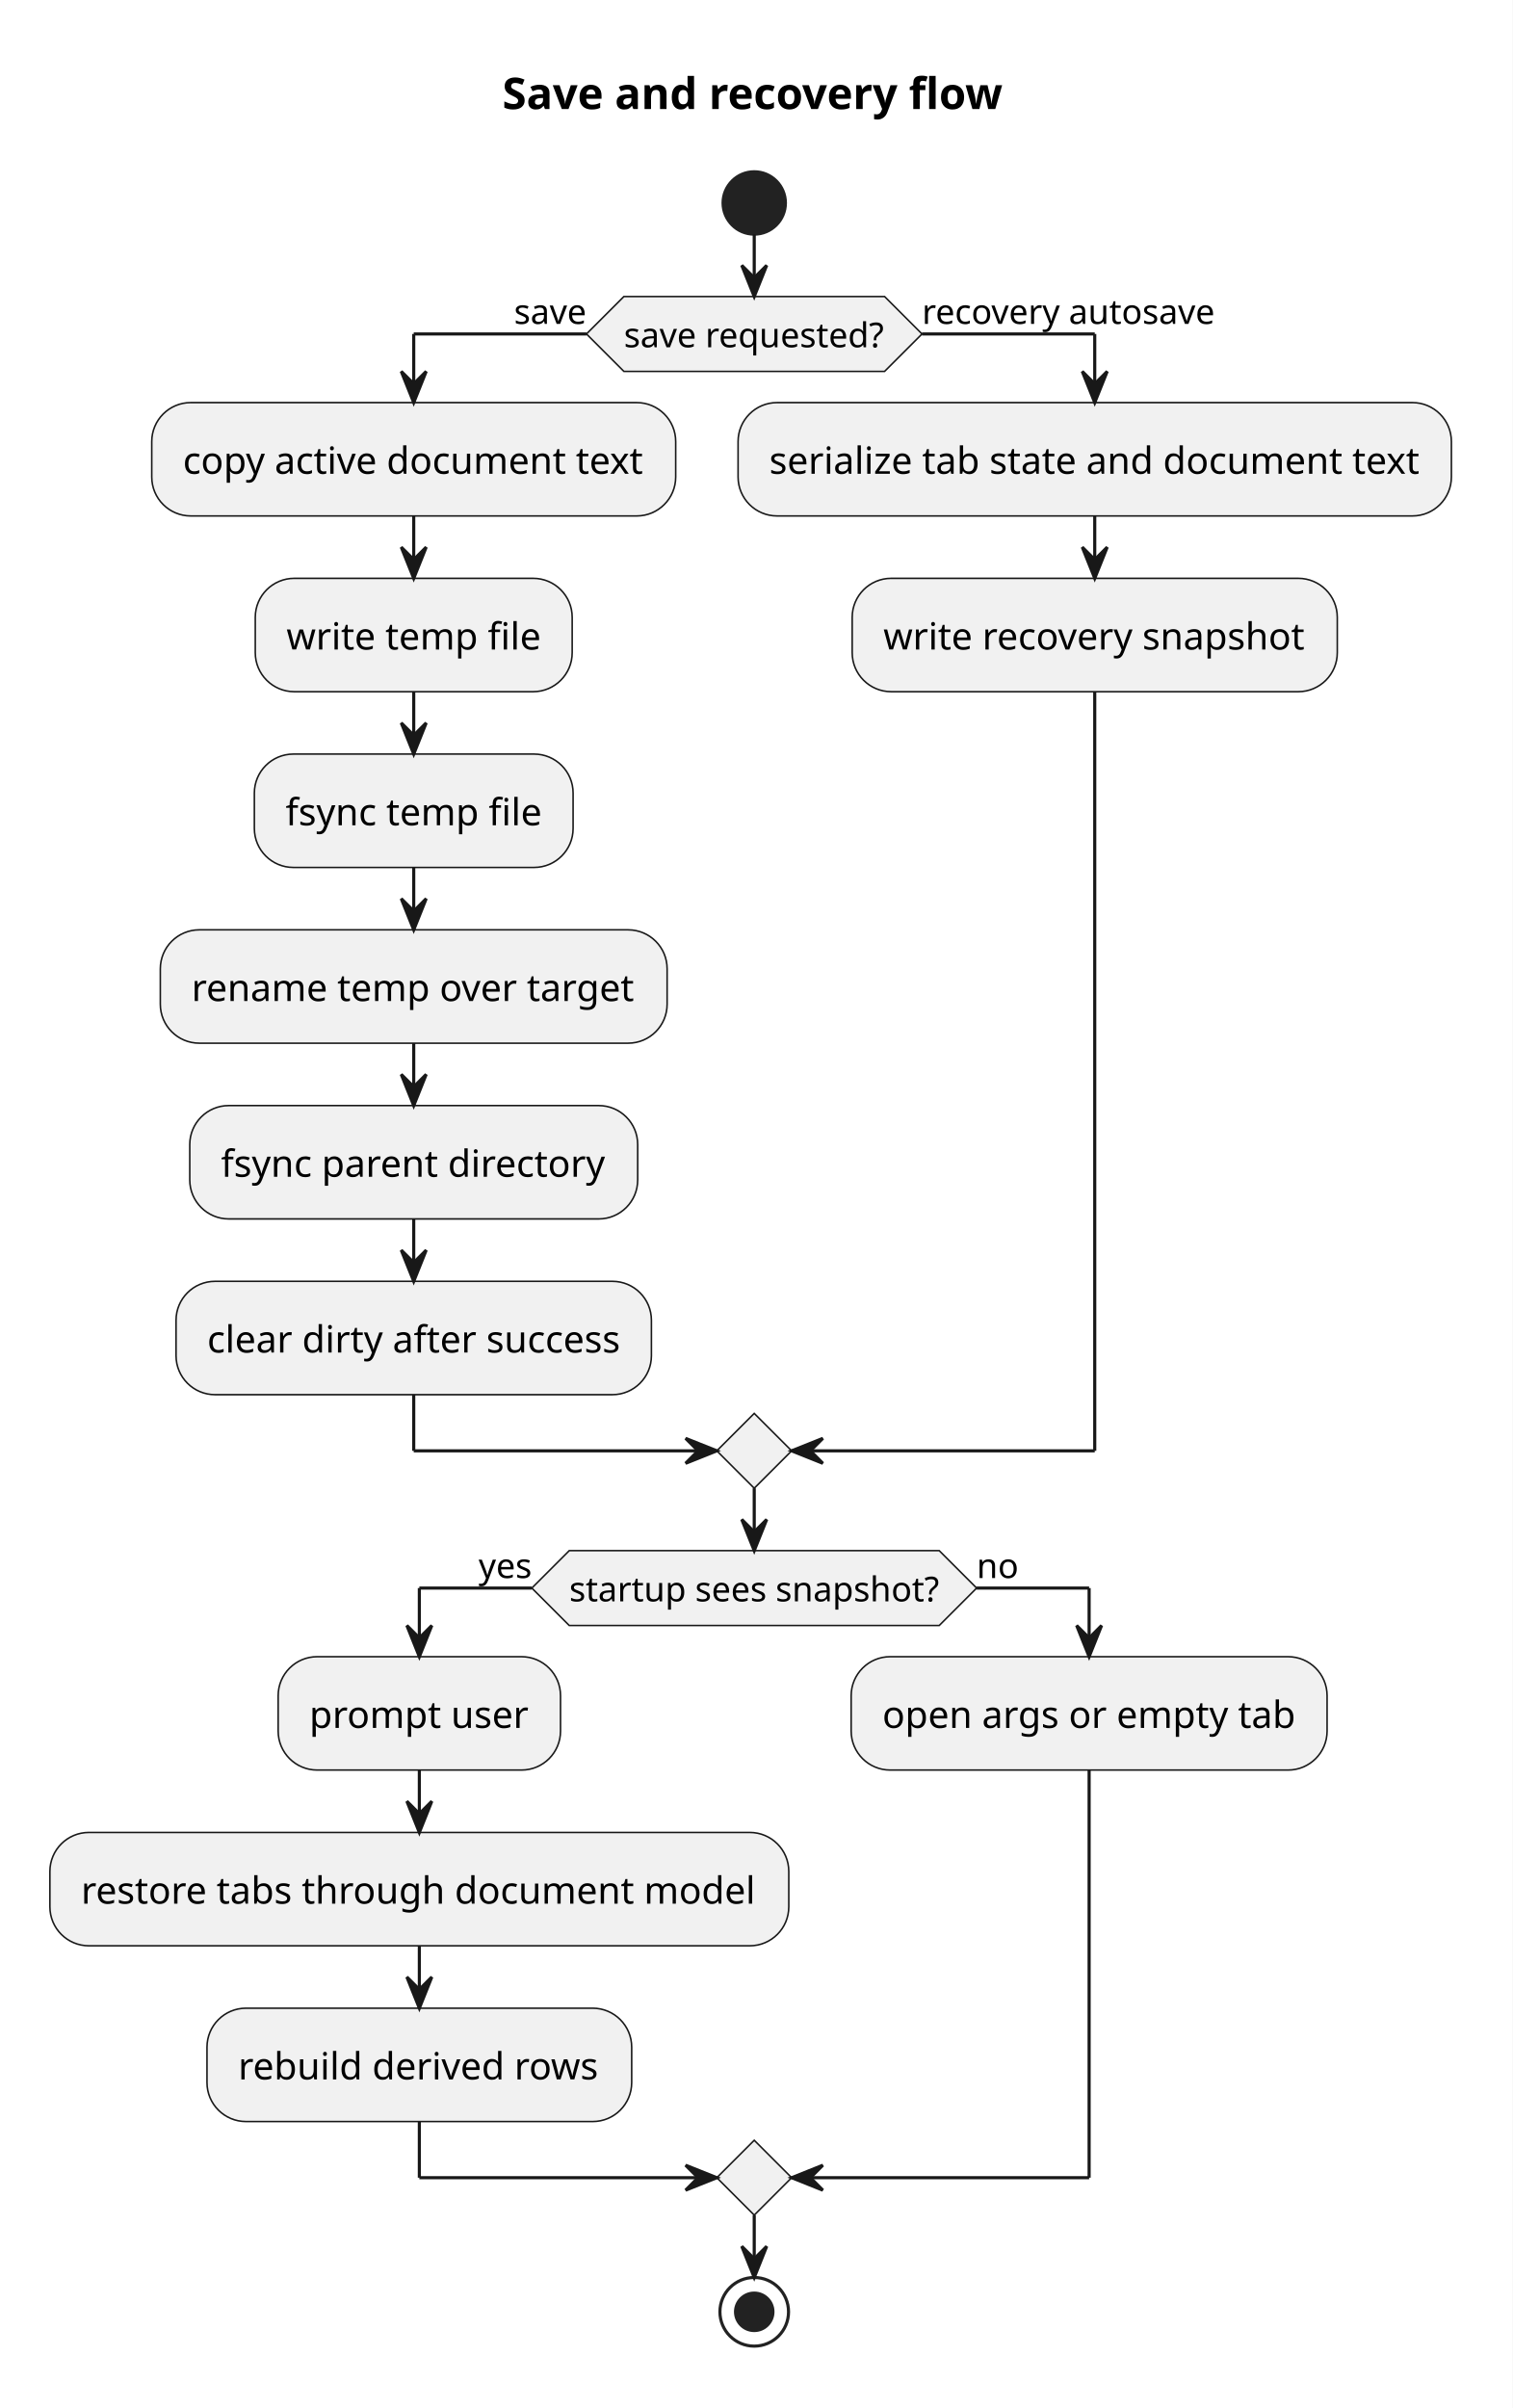
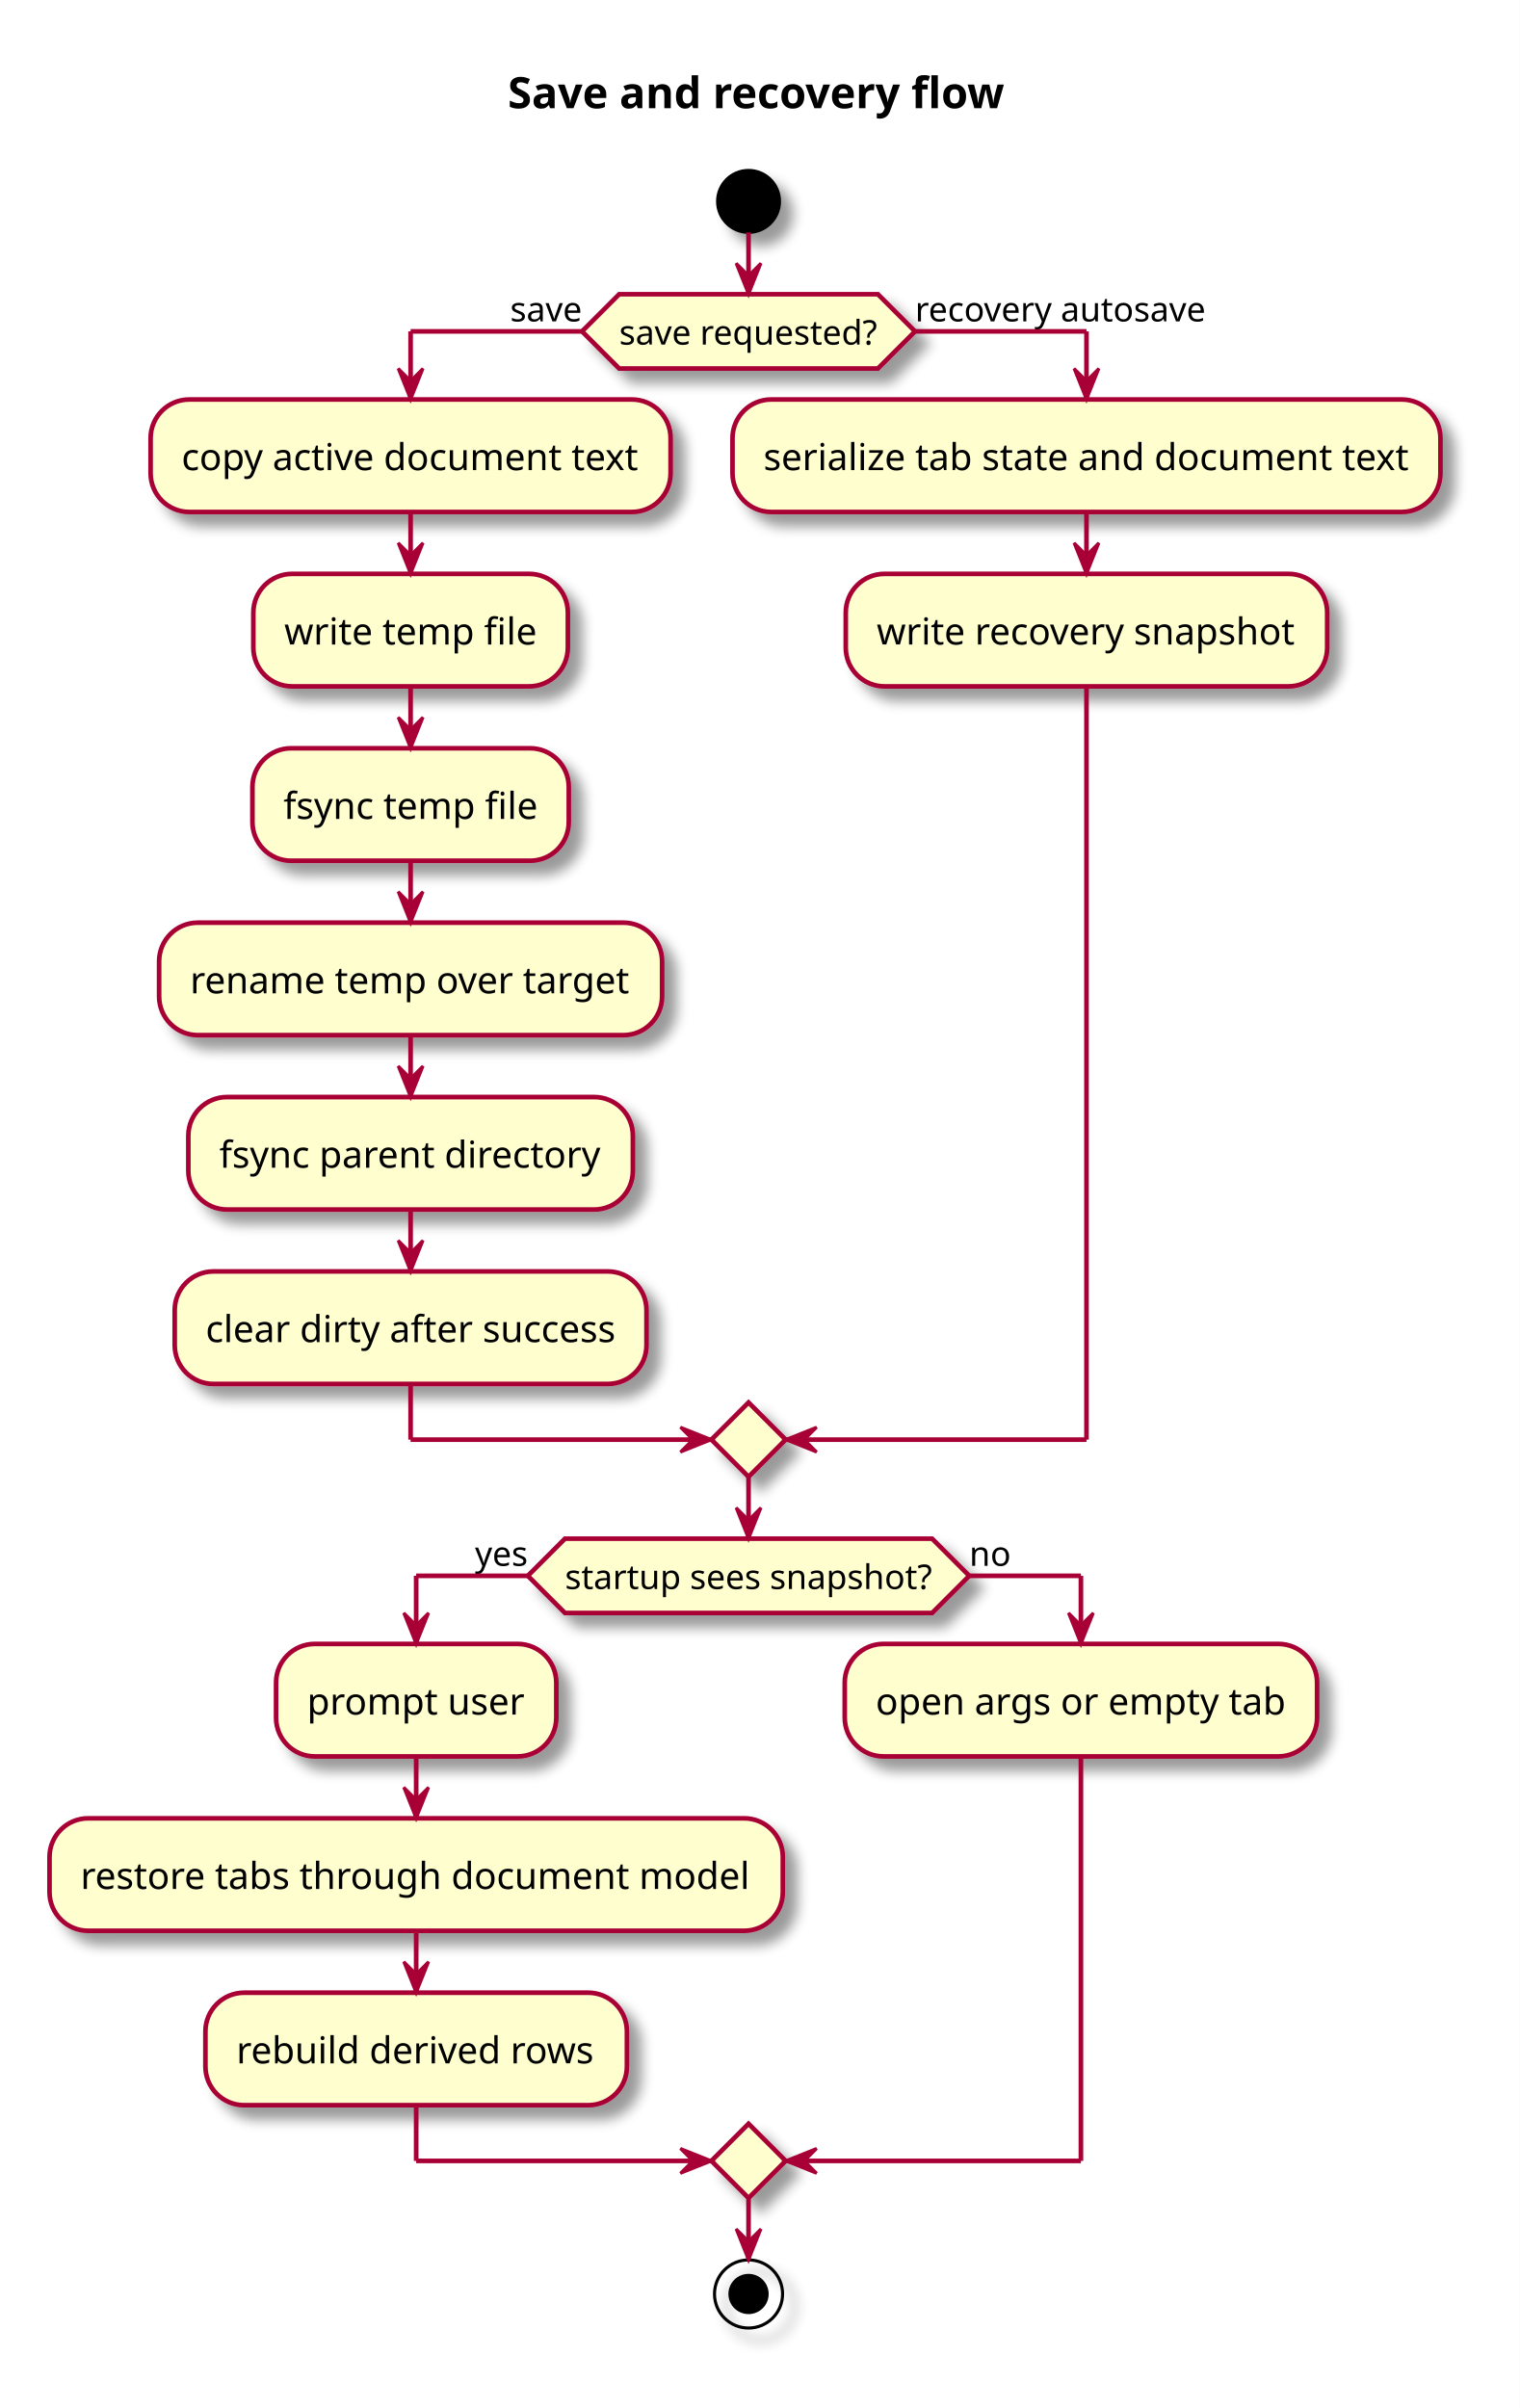
- <svg xmlns="http://www.w3.org/2000/svg" contentStyleType="text/css" data-diagram-type="ACTIVITY" height="772px" preserveAspectRatio="none" style="width:485px;height:772px;background:#FFFFFF;" version="1.1" viewBox="0 0 485 772" width="485px" zoomAndPan="magnify">
-   <defs />
+ <svg xmlns="http://www.w3.org/2000/svg" contentStyleType="text/css" data-diagram-type="ACTIVITY" height="778px" preserveAspectRatio="none" style="width:491px;height:778px;background:#FFFFFF;" version="1.1" viewBox="0 0 491 778" width="491px" zoomAndPan="magnify">
+   <defs>
+     <filter height="300%" id="f176k1w9uj2is7" width="300%" x="-1" y="-1">
+       <feGaussianBlur result="blurOut" stdDeviation="2" />
+       <feColorMatrix in="blurOut" result="blurOut2" type="matrix" values="0 0 0 0 0 0 0 0 0 0 0 0 0 0 0 0 0 0 .4 0" />
+       <feOffset dx="4" dy="4" in="blurOut2" result="blurOut3" />
+       <feBlend in="SourceGraphic" in2="blurOut3" mode="normal" />
+     </filter>
+   </defs>
  <rect width="100%" height="100%" fill="#FFFFFF" />
  <g>
-     <g class="title" data-source-line="2">
-       <text fill="#000000" font-family="sans-serif" font-size="14" font-weight="700" lengthAdjust="spacing" textLength="161.237" x="161.068" y="34.966">Save and recovery flow</text>
+     <g class="title" data-source-line="3">
+       <text fill="#000000" font-family="sans-serif" font-size="14" font-weight="700" lengthAdjust="spacing" textLength="161.237" x="164.068" y="34.966">Save and recovery flow</text>
    </g>
-     <ellipse cx="241.835" cy="65.068" fill="#222222" rx="10" ry="10" style="stroke:#222222;stroke-width:1;" />
-     <polygon fill="#F1F1F1" points="200.041,95.068,283.63,95.068,295.63,107.068,283.63,119.068,200.041,119.068,188.041,107.068,200.041,95.068" style="stroke:#181818;stroke-width:0.5;" />
+     <ellipse cx="241.835" cy="65.068" fill="#000000" filter="url(#f176k1w9uj2is7)" rx="10" ry="10" style="stroke:#000000;stroke-width:1;" />
+     <polygon fill="#FEFECE" filter="url(#f176k1w9uj2is7)" points="200.041,95.068,283.63,95.068,295.63,107.068,283.63,119.068,200.041,119.068,188.041,107.068,200.041,95.068" style="stroke:#A80036;stroke-width:1.5;" />
    <text fill="#000000" font-family="sans-serif" font-size="11" lengthAdjust="spacing" textLength="83.588" x="200.041" y="111.336">save requested?</text>
    <text fill="#000000" font-family="sans-serif" font-size="11" lengthAdjust="spacing" textLength="23.232" x="164.809" y="103.845">save</text>
    <text fill="#000000" font-family="sans-serif" font-size="11" lengthAdjust="spacing" textLength="94.313" x="295.63" y="103.845">recovery autosave</text>
-     <rect fill="#F1F1F1" height="36.344" rx="12.5" ry="12.5" style="stroke:#181818;stroke-width:0.5;" width="167.997" x="48.658" y="129.068" />
+     <rect fill="#FEFECE" filter="url(#f176k1w9uj2is7)" height="36.344" rx="12.5" ry="12.5" style="stroke:#A80036;stroke-width:1.5;" width="167.997" x="48.658" y="129.068" />
    <text fill="#000000" font-family="sans-serif" font-size="12" lengthAdjust="spacing" textLength="147.997" x="58.658" y="151.896">copy active document text</text>
-     <rect fill="#F1F1F1" height="36.344" rx="12.5" ry="12.5" style="stroke:#181818;stroke-width:0.5;" width="101.613" x="81.85" y="185.412" />
+     <rect fill="#FEFECE" filter="url(#f176k1w9uj2is7)" height="36.344" rx="12.5" ry="12.5" style="stroke:#A80036;stroke-width:1.5;" width="101.613" x="81.85" y="185.412" />
    <text fill="#000000" font-family="sans-serif" font-size="12" lengthAdjust="spacing" textLength="81.613" x="91.85" y="208.24">write temp file</text>
-     <rect fill="#F1F1F1" height="36.344" rx="12.5" ry="12.5" style="stroke:#181818;stroke-width:0.5;" width="102.201" x="81.556" y="241.756" />
+     <rect fill="#FEFECE" filter="url(#f176k1w9uj2is7)" height="36.344" rx="12.5" ry="12.5" style="stroke:#A80036;stroke-width:1.5;" width="102.201" x="81.556" y="241.756" />
    <text fill="#000000" font-family="sans-serif" font-size="12" lengthAdjust="spacing" textLength="82.201" x="91.556" y="264.584">fsync temp file</text>
-     <rect fill="#F1F1F1" height="36.344" rx="12.5" ry="12.5" style="stroke:#181818;stroke-width:0.5;" width="162.501" x="51.406" y="298.1" />
+     <rect fill="#FEFECE" filter="url(#f176k1w9uj2is7)" height="36.344" rx="12.5" ry="12.5" style="stroke:#A80036;stroke-width:1.5;" width="162.501" x="51.406" y="298.1" />
    <text fill="#000000" font-family="sans-serif" font-size="12" lengthAdjust="spacing" textLength="142.501" x="61.406" y="320.928">rename temp over target</text>
-     <rect fill="#F1F1F1" height="36.344" rx="12.5" ry="12.5" style="stroke:#181818;stroke-width:0.5;" width="143.625" x="60.844" y="354.444" />
+     <rect fill="#FEFECE" filter="url(#f176k1w9uj2is7)" height="36.344" rx="12.5" ry="12.5" style="stroke:#A80036;stroke-width:1.5;" width="143.625" x="60.844" y="354.444" />
    <text fill="#000000" font-family="sans-serif" font-size="12" lengthAdjust="spacing" textLength="123.625" x="70.844" y="377.272">fsync parent directory</text>
-     <rect fill="#F1F1F1" height="36.344" rx="12.5" ry="12.5" style="stroke:#181818;stroke-width:0.5;" width="152.421" x="56.446" y="410.788" />
+     <rect fill="#FEFECE" filter="url(#f176k1w9uj2is7)" height="36.344" rx="12.5" ry="12.5" style="stroke:#A80036;stroke-width:1.5;" width="152.421" x="56.446" y="410.788" />
    <text fill="#000000" font-family="sans-serif" font-size="12" lengthAdjust="spacing" textLength="132.421" x="66.446" y="433.617">clear dirty after success</text>
-     <rect fill="#F1F1F1" height="36.344" rx="12.5" ry="12.5" style="stroke:#181818;stroke-width:0.5;" width="228.718" x="236.655" y="129.068" />
+     <rect fill="#FEFECE" filter="url(#f176k1w9uj2is7)" height="36.344" rx="12.5" ry="12.5" style="stroke:#A80036;stroke-width:1.5;" width="228.718" x="236.655" y="129.068" />
    <text fill="#000000" font-family="sans-serif" font-size="12" lengthAdjust="spacing" textLength="208.718" x="246.655" y="151.896">serialize tab state and document text</text>
-     <rect fill="#F1F1F1" height="36.344" rx="12.5" ry="12.5" style="stroke:#181818;stroke-width:0.5;" width="155.541" x="273.243" y="185.412" />
+     <rect fill="#FEFECE" filter="url(#f176k1w9uj2is7)" height="36.344" rx="12.5" ry="12.5" style="stroke:#A80036;stroke-width:1.5;" width="155.541" x="273.243" y="185.412" />
    <text fill="#000000" font-family="sans-serif" font-size="12" lengthAdjust="spacing" textLength="135.541" x="283.243" y="208.24">write recovery snapshot</text>
-     <polygon fill="#F1F1F1" points="241.835,453.133,253.835,465.133,241.835,477.133,229.835,465.133,241.835,453.133" style="stroke:#181818;stroke-width:0.5;" />
-     <polygon fill="#F1F1F1" points="182.524,497.133,301.147,497.133,313.147,509.133,301.147,521.133,182.524,521.133,170.524,509.133,182.524,497.133" style="stroke:#181818;stroke-width:0.5;" />
+     <polygon fill="#FEFECE" filter="url(#f176k1w9uj2is7)" points="241.835,453.133,253.835,465.133,241.835,477.133,229.835,465.133,241.835,453.133" style="stroke:#A80036;stroke-width:1.5;" />
+     <polygon fill="#FEFECE" filter="url(#f176k1w9uj2is7)" points="182.524,497.133,301.147,497.133,313.147,509.133,301.147,521.133,182.524,521.133,170.524,509.133,182.524,497.133" style="stroke:#A80036;stroke-width:1.5;" />
    <text fill="#000000" font-family="sans-serif" font-size="11" lengthAdjust="spacing" textLength="118.623" x="182.524" y="513.401">startup sees snapshot?</text>
    <text fill="#000000" font-family="sans-serif" font-size="11" lengthAdjust="spacing" textLength="17.083" x="153.441" y="505.91">yes</text>
    <text fill="#000000" font-family="sans-serif" font-size="11" lengthAdjust="spacing" textLength="13.453" x="313.147" y="505.91">no</text>
-     <rect fill="#F1F1F1" height="36.344" rx="12.5" ry="12.5" style="stroke:#181818;stroke-width:0.5;" width="90.537" x="89.189" y="531.133" />
+     <rect fill="#FEFECE" filter="url(#f176k1w9uj2is7)" height="36.344" rx="12.5" ry="12.5" style="stroke:#A80036;stroke-width:1.5;" width="90.537" x="89.189" y="531.133" />
    <text fill="#000000" font-family="sans-serif" font-size="12" lengthAdjust="spacing" textLength="70.537" x="99.189" y="553.961">prompt user</text>
-     <rect fill="#F1F1F1" height="36.344" rx="12.5" ry="12.5" style="stroke:#181818;stroke-width:0.5;" width="236.914" x="16" y="587.477" />
+     <rect fill="#FEFECE" filter="url(#f176k1w9uj2is7)" height="36.344" rx="12.5" ry="12.5" style="stroke:#A80036;stroke-width:1.5;" width="236.914" x="16" y="587.477" />
    <text fill="#000000" font-family="sans-serif" font-size="12" lengthAdjust="spacing" textLength="216.914" x="26" y="610.305">restore tabs through document model</text>
-     <rect fill="#F1F1F1" height="36.344" rx="12.5" ry="12.5" style="stroke:#181818;stroke-width:0.5;" width="136.173" x="66.37" y="643.821" />
+     <rect fill="#FEFECE" filter="url(#f176k1w9uj2is7)" height="36.344" rx="12.5" ry="12.5" style="stroke:#A80036;stroke-width:1.5;" width="136.173" x="66.37" y="643.821" />
    <text fill="#000000" font-family="sans-serif" font-size="12" lengthAdjust="spacing" textLength="116.173" x="76.37" y="666.649">rebuild derived rows</text>
-     <rect fill="#F1F1F1" height="36.344" rx="12.5" ry="12.5" style="stroke:#181818;stroke-width:0.5;" width="152.601" x="272.914" y="531.133" />
+     <rect fill="#FEFECE" filter="url(#f176k1w9uj2is7)" height="36.344" rx="12.5" ry="12.5" style="stroke:#A80036;stroke-width:1.5;" width="152.601" x="272.914" y="531.133" />
    <text fill="#000000" font-family="sans-serif" font-size="12" lengthAdjust="spacing" textLength="132.601" x="282.914" y="553.961">open args or empty tab</text>
-     <polygon fill="#F1F1F1" points="241.835,686.165,253.835,698.165,241.835,710.165,229.835,698.165,241.835,686.165" style="stroke:#181818;stroke-width:0.5;" />
-     <ellipse cx="241.835" cy="741.165" fill="none" rx="11" ry="11" style="stroke:#222222;stroke-width:1;" />
-     <ellipse cx="241.835" cy="741.165" fill="#222222" rx="6" ry="6" style="stroke:#222222;stroke-width:1;" />
-     <line style="stroke:#181818;stroke-width:1;" x1="132.657" x2="132.657" y1="165.412" y2="185.412" />
-     <polygon fill="#181818" points="128.657,175.412,132.657,185.412,136.657,175.412,132.657,179.412" style="stroke:#181818;stroke-width:1;" />
-     <line style="stroke:#181818;stroke-width:1;" x1="132.657" x2="132.657" y1="221.756" y2="241.756" />
-     <polygon fill="#181818" points="128.657,231.756,132.657,241.756,136.657,231.756,132.657,235.756" style="stroke:#181818;stroke-width:1;" />
-     <line style="stroke:#181818;stroke-width:1;" x1="132.657" x2="132.657" y1="278.1" y2="298.1" />
-     <polygon fill="#181818" points="128.657,288.1,132.657,298.1,136.657,288.1,132.657,292.1" style="stroke:#181818;stroke-width:1;" />
-     <line style="stroke:#181818;stroke-width:1;" x1="132.657" x2="132.657" y1="334.444" y2="354.444" />
-     <polygon fill="#181818" points="128.657,344.444,132.657,354.444,136.657,344.444,132.657,348.444" style="stroke:#181818;stroke-width:1;" />
-     <line style="stroke:#181818;stroke-width:1;" x1="132.657" x2="132.657" y1="390.788" y2="410.788" />
-     <polygon fill="#181818" points="128.657,400.788,132.657,410.788,136.657,400.788,132.657,404.788" style="stroke:#181818;stroke-width:1;" />
-     <line style="stroke:#181818;stroke-width:1;" x1="351.014" x2="351.014" y1="165.412" y2="185.412" />
-     <polygon fill="#181818" points="347.014,175.412,351.014,185.412,355.014,175.412,351.014,179.412" style="stroke:#181818;stroke-width:1;" />
-     <line style="stroke:#181818;stroke-width:1;" x1="188.041" x2="132.657" y1="107.068" y2="107.068" />
-     <line style="stroke:#181818;stroke-width:1;" x1="132.657" x2="132.657" y1="107.068" y2="129.068" />
-     <polygon fill="#181818" points="128.657,119.068,132.657,129.068,136.657,119.068,132.657,123.068" style="stroke:#181818;stroke-width:1;" />
-     <line style="stroke:#181818;stroke-width:1;" x1="295.63" x2="351.014" y1="107.068" y2="107.068" />
-     <line style="stroke:#181818;stroke-width:1;" x1="351.014" x2="351.014" y1="107.068" y2="129.068" />
-     <polygon fill="#181818" points="347.014,119.068,351.014,129.068,355.014,119.068,351.014,123.068" style="stroke:#181818;stroke-width:1;" />
-     <line style="stroke:#181818;stroke-width:1;" x1="132.657" x2="132.657" y1="447.133" y2="465.133" />
-     <line style="stroke:#181818;stroke-width:1;" x1="132.657" x2="229.835" y1="465.133" y2="465.133" />
-     <polygon fill="#181818" points="219.835,461.133,229.835,465.133,219.835,469.133,223.835,465.133" style="stroke:#181818;stroke-width:1;" />
-     <line style="stroke:#181818;stroke-width:1;" x1="351.014" x2="351.014" y1="221.756" y2="465.133" />
-     <line style="stroke:#181818;stroke-width:1;" x1="351.014" x2="253.835" y1="465.133" y2="465.133" />
-     <polygon fill="#181818" points="263.835,461.133,253.835,465.133,263.835,469.133,259.835,465.133" style="stroke:#181818;stroke-width:1;" />
-     <line style="stroke:#181818;stroke-width:1;" x1="241.835" x2="241.835" y1="75.068" y2="95.068" />
-     <polygon fill="#181818" points="237.835,85.068,241.835,95.068,245.835,85.068,241.835,89.068" style="stroke:#181818;stroke-width:1;" />
-     <line style="stroke:#181818;stroke-width:1;" x1="134.457" x2="134.457" y1="567.477" y2="587.477" />
-     <polygon fill="#181818" points="130.457,577.477,134.457,587.477,138.457,577.477,134.457,581.477" style="stroke:#181818;stroke-width:1;" />
-     <line style="stroke:#181818;stroke-width:1;" x1="134.457" x2="134.457" y1="623.821" y2="643.821" />
-     <polygon fill="#181818" points="130.457,633.821,134.457,643.821,138.457,633.821,134.457,637.821" style="stroke:#181818;stroke-width:1;" />
-     <line style="stroke:#181818;stroke-width:1;" x1="170.524" x2="134.457" y1="509.133" y2="509.133" />
-     <line style="stroke:#181818;stroke-width:1;" x1="134.457" x2="134.457" y1="509.133" y2="531.133" />
-     <polygon fill="#181818" points="130.457,521.133,134.457,531.133,138.457,521.133,134.457,525.133" style="stroke:#181818;stroke-width:1;" />
-     <line style="stroke:#181818;stroke-width:1;" x1="313.147" x2="349.214" y1="509.133" y2="509.133" />
-     <line style="stroke:#181818;stroke-width:1;" x1="349.214" x2="349.214" y1="509.133" y2="531.133" />
-     <polygon fill="#181818" points="345.214,521.133,349.214,531.133,353.214,521.133,349.214,525.133" style="stroke:#181818;stroke-width:1;" />
-     <line style="stroke:#181818;stroke-width:1;" x1="134.457" x2="134.457" y1="680.165" y2="698.165" />
-     <line style="stroke:#181818;stroke-width:1;" x1="134.457" x2="229.835" y1="698.165" y2="698.165" />
-     <polygon fill="#181818" points="219.835,694.165,229.835,698.165,219.835,702.165,223.835,698.165" style="stroke:#181818;stroke-width:1;" />
-     <line style="stroke:#181818;stroke-width:1;" x1="349.214" x2="349.214" y1="567.477" y2="698.165" />
-     <line style="stroke:#181818;stroke-width:1;" x1="349.214" x2="253.835" y1="698.165" y2="698.165" />
-     <polygon fill="#181818" points="263.835,694.165,253.835,698.165,263.835,702.165,259.835,698.165" style="stroke:#181818;stroke-width:1;" />
-     <line style="stroke:#181818;stroke-width:1;" x1="241.835" x2="241.835" y1="477.133" y2="497.133" />
-     <polygon fill="#181818" points="237.835,487.133,241.835,497.133,245.835,487.133,241.835,491.133" style="stroke:#181818;stroke-width:1;" />
-     <line style="stroke:#181818;stroke-width:1;" x1="241.835" x2="241.835" y1="710.165" y2="730.165" />
-     <polygon fill="#181818" points="237.835,720.165,241.835,730.165,245.835,720.165,241.835,724.165" style="stroke:#181818;stroke-width:1;" />
+     <polygon fill="#FEFECE" filter="url(#f176k1w9uj2is7)" points="241.835,686.165,253.835,698.165,241.835,710.165,229.835,698.165,241.835,686.165" style="stroke:#A80036;stroke-width:1.5;" />
+     <ellipse cx="241.835" cy="741.165" fill="none" filter="url(#f176k1w9uj2is7)" rx="11" ry="11" style="stroke:#000000;stroke-width:1;" />
+     <ellipse cx="241.835" cy="741.165" fill="#000000" rx="6" ry="6" style="stroke:#000000;stroke-width:1;" />
+     <line style="stroke:#A80036;stroke-width:1.5;" x1="132.657" x2="132.657" y1="165.412" y2="185.412" />
+     <polygon fill="#A80036" points="128.657,175.412,132.657,185.412,136.657,175.412,132.657,179.412" style="stroke:#A80036;stroke-width:1;" />
+     <line style="stroke:#A80036;stroke-width:1.5;" x1="132.657" x2="132.657" y1="221.756" y2="241.756" />
+     <polygon fill="#A80036" points="128.657,231.756,132.657,241.756,136.657,231.756,132.657,235.756" style="stroke:#A80036;stroke-width:1;" />
+     <line style="stroke:#A80036;stroke-width:1.5;" x1="132.657" x2="132.657" y1="278.1" y2="298.1" />
+     <polygon fill="#A80036" points="128.657,288.1,132.657,298.1,136.657,288.1,132.657,292.1" style="stroke:#A80036;stroke-width:1;" />
+     <line style="stroke:#A80036;stroke-width:1.5;" x1="132.657" x2="132.657" y1="334.444" y2="354.444" />
+     <polygon fill="#A80036" points="128.657,344.444,132.657,354.444,136.657,344.444,132.657,348.444" style="stroke:#A80036;stroke-width:1;" />
+     <line style="stroke:#A80036;stroke-width:1.5;" x1="132.657" x2="132.657" y1="390.788" y2="410.788" />
+     <polygon fill="#A80036" points="128.657,400.788,132.657,410.788,136.657,400.788,132.657,404.788" style="stroke:#A80036;stroke-width:1;" />
+     <line style="stroke:#A80036;stroke-width:1.5;" x1="351.014" x2="351.014" y1="165.412" y2="185.412" />
+     <polygon fill="#A80036" points="347.014,175.412,351.014,185.412,355.014,175.412,351.014,179.412" style="stroke:#A80036;stroke-width:1;" />
+     <line style="stroke:#A80036;stroke-width:1.5;" x1="188.041" x2="132.657" y1="107.068" y2="107.068" />
+     <line style="stroke:#A80036;stroke-width:1.5;" x1="132.657" x2="132.657" y1="107.068" y2="129.068" />
+     <polygon fill="#A80036" points="128.657,119.068,132.657,129.068,136.657,119.068,132.657,123.068" style="stroke:#A80036;stroke-width:1;" />
+     <line style="stroke:#A80036;stroke-width:1.5;" x1="295.63" x2="351.014" y1="107.068" y2="107.068" />
+     <line style="stroke:#A80036;stroke-width:1.5;" x1="351.014" x2="351.014" y1="107.068" y2="129.068" />
+     <polygon fill="#A80036" points="347.014,119.068,351.014,129.068,355.014,119.068,351.014,123.068" style="stroke:#A80036;stroke-width:1;" />
+     <line style="stroke:#A80036;stroke-width:1.5;" x1="132.657" x2="132.657" y1="447.133" y2="465.133" />
+     <line style="stroke:#A80036;stroke-width:1.5;" x1="132.657" x2="229.835" y1="465.133" y2="465.133" />
+     <polygon fill="#A80036" points="219.835,461.133,229.835,465.133,219.835,469.133,223.835,465.133" style="stroke:#A80036;stroke-width:1;" />
+     <line style="stroke:#A80036;stroke-width:1.5;" x1="351.014" x2="351.014" y1="221.756" y2="465.133" />
+     <line style="stroke:#A80036;stroke-width:1.5;" x1="351.014" x2="253.835" y1="465.133" y2="465.133" />
+     <polygon fill="#A80036" points="263.835,461.133,253.835,465.133,263.835,469.133,259.835,465.133" style="stroke:#A80036;stroke-width:1;" />
+     <line style="stroke:#A80036;stroke-width:1.5;" x1="241.835" x2="241.835" y1="75.068" y2="95.068" />
+     <polygon fill="#A80036" points="237.835,85.068,241.835,95.068,245.835,85.068,241.835,89.068" style="stroke:#A80036;stroke-width:1;" />
+     <line style="stroke:#A80036;stroke-width:1.5;" x1="134.457" x2="134.457" y1="567.477" y2="587.477" />
+     <polygon fill="#A80036" points="130.457,577.477,134.457,587.477,138.457,577.477,134.457,581.477" style="stroke:#A80036;stroke-width:1;" />
+     <line style="stroke:#A80036;stroke-width:1.5;" x1="134.457" x2="134.457" y1="623.821" y2="643.821" />
+     <polygon fill="#A80036" points="130.457,633.821,134.457,643.821,138.457,633.821,134.457,637.821" style="stroke:#A80036;stroke-width:1;" />
+     <line style="stroke:#A80036;stroke-width:1.5;" x1="170.524" x2="134.457" y1="509.133" y2="509.133" />
+     <line style="stroke:#A80036;stroke-width:1.5;" x1="134.457" x2="134.457" y1="509.133" y2="531.133" />
+     <polygon fill="#A80036" points="130.457,521.133,134.457,531.133,138.457,521.133,134.457,525.133" style="stroke:#A80036;stroke-width:1;" />
+     <line style="stroke:#A80036;stroke-width:1.5;" x1="313.147" x2="349.214" y1="509.133" y2="509.133" />
+     <line style="stroke:#A80036;stroke-width:1.5;" x1="349.214" x2="349.214" y1="509.133" y2="531.133" />
+     <polygon fill="#A80036" points="345.214,521.133,349.214,531.133,353.214,521.133,349.214,525.133" style="stroke:#A80036;stroke-width:1;" />
+     <line style="stroke:#A80036;stroke-width:1.5;" x1="134.457" x2="134.457" y1="680.165" y2="698.165" />
+     <line style="stroke:#A80036;stroke-width:1.5;" x1="134.457" x2="229.835" y1="698.165" y2="698.165" />
+     <polygon fill="#A80036" points="219.835,694.165,229.835,698.165,219.835,702.165,223.835,698.165" style="stroke:#A80036;stroke-width:1;" />
+     <line style="stroke:#A80036;stroke-width:1.5;" x1="349.214" x2="349.214" y1="567.477" y2="698.165" />
+     <line style="stroke:#A80036;stroke-width:1.5;" x1="349.214" x2="253.835" y1="698.165" y2="698.165" />
+     <polygon fill="#A80036" points="263.835,694.165,253.835,698.165,263.835,702.165,259.835,698.165" style="stroke:#A80036;stroke-width:1;" />
+     <line style="stroke:#A80036;stroke-width:1.5;" x1="241.835" x2="241.835" y1="477.133" y2="497.133" />
+     <polygon fill="#A80036" points="237.835,487.133,241.835,497.133,245.835,487.133,241.835,491.133" style="stroke:#A80036;stroke-width:1;" />
+     <line style="stroke:#A80036;stroke-width:1.5;" x1="241.835" x2="241.835" y1="710.165" y2="730.165" />
+     <polygon fill="#A80036" points="237.835,720.165,241.835,730.165,245.835,720.165,241.835,724.165" style="stroke:#A80036;stroke-width:1;" />
  </g>
</svg>
